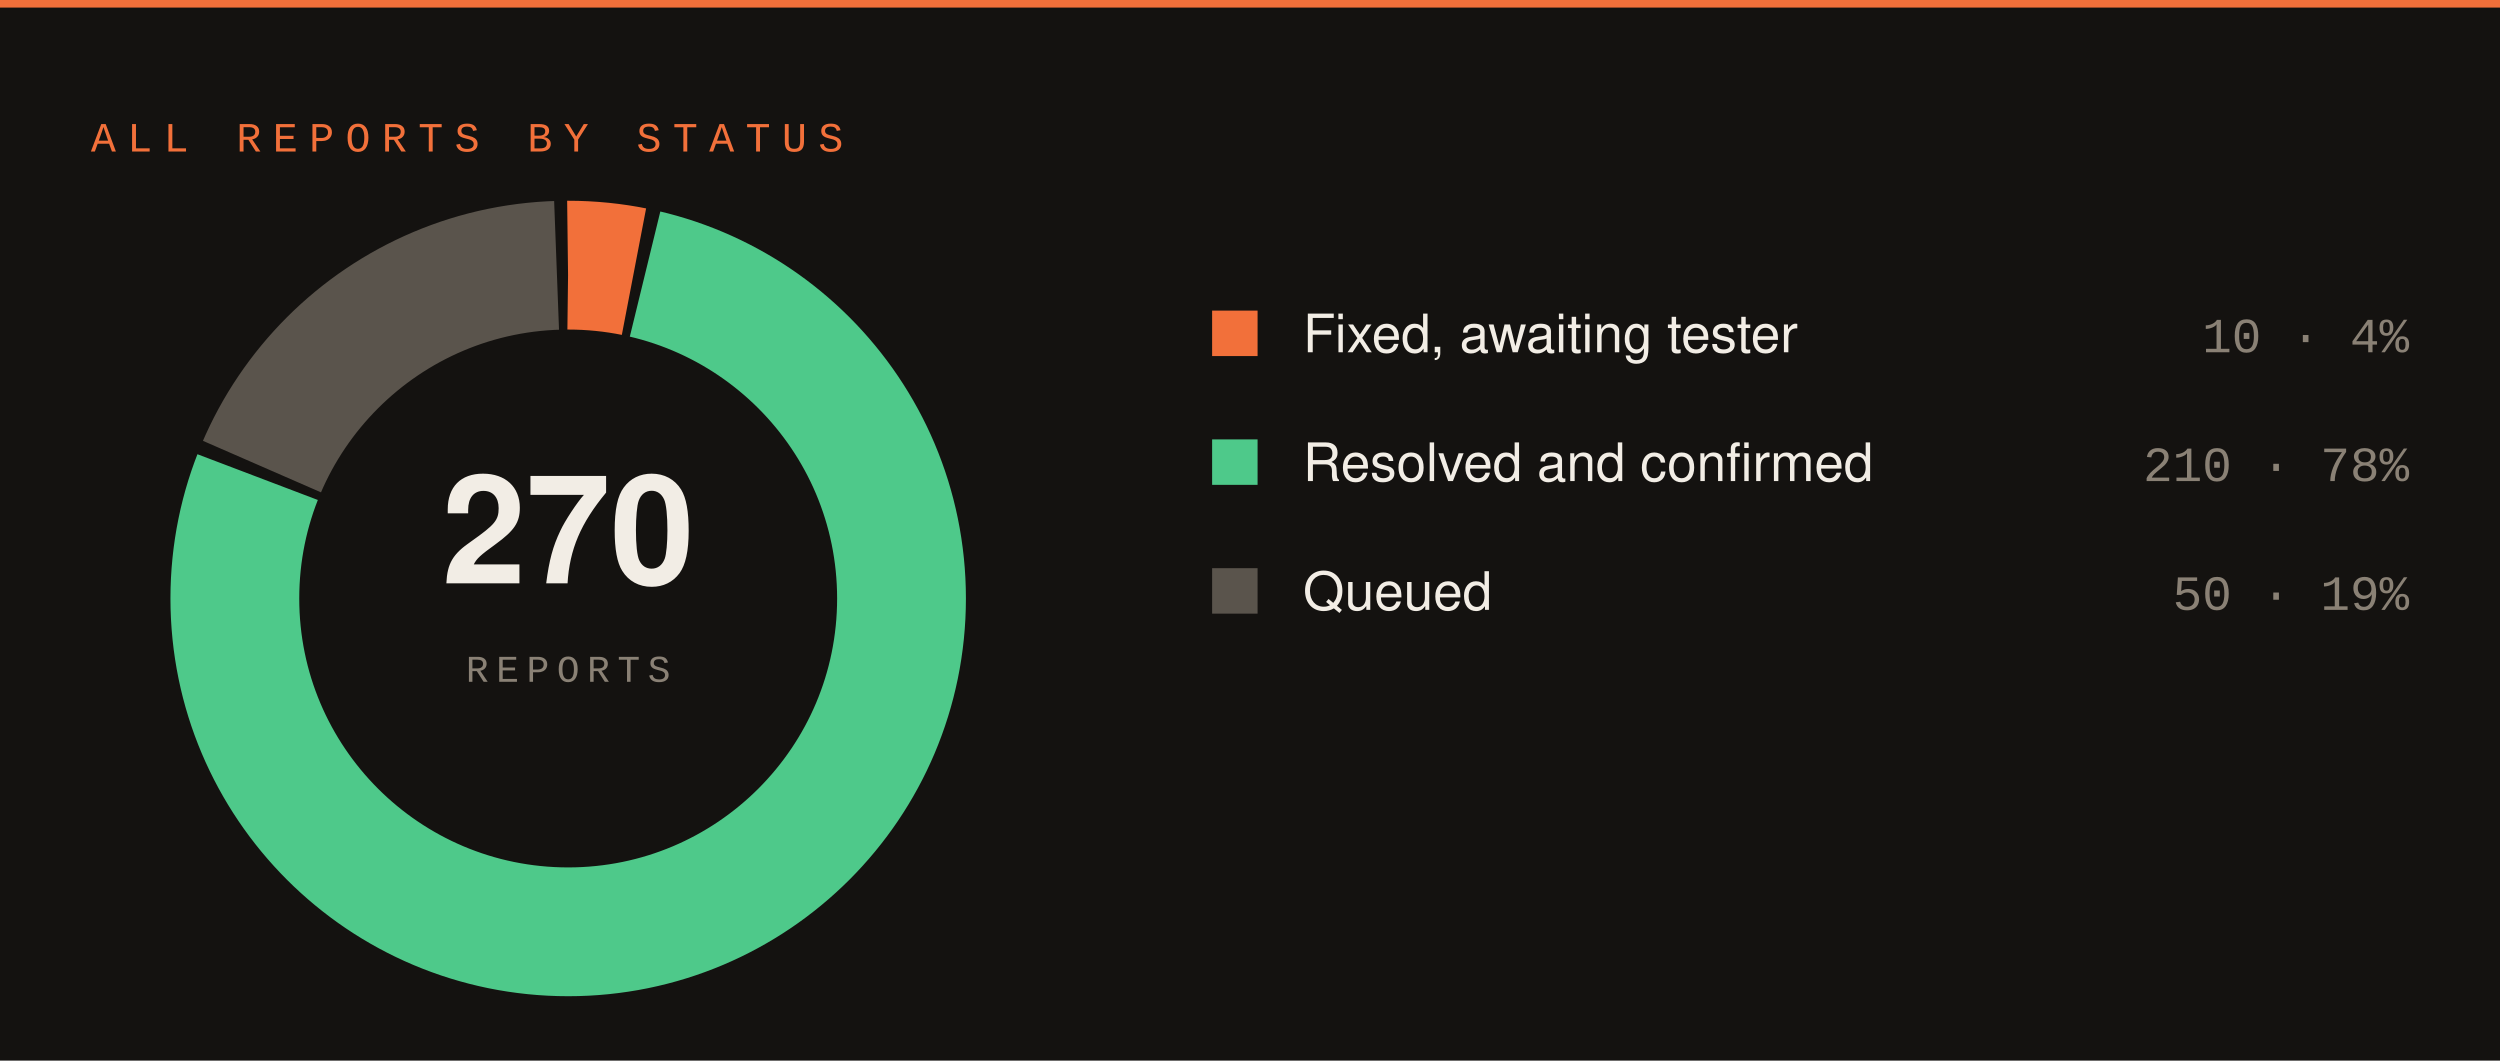
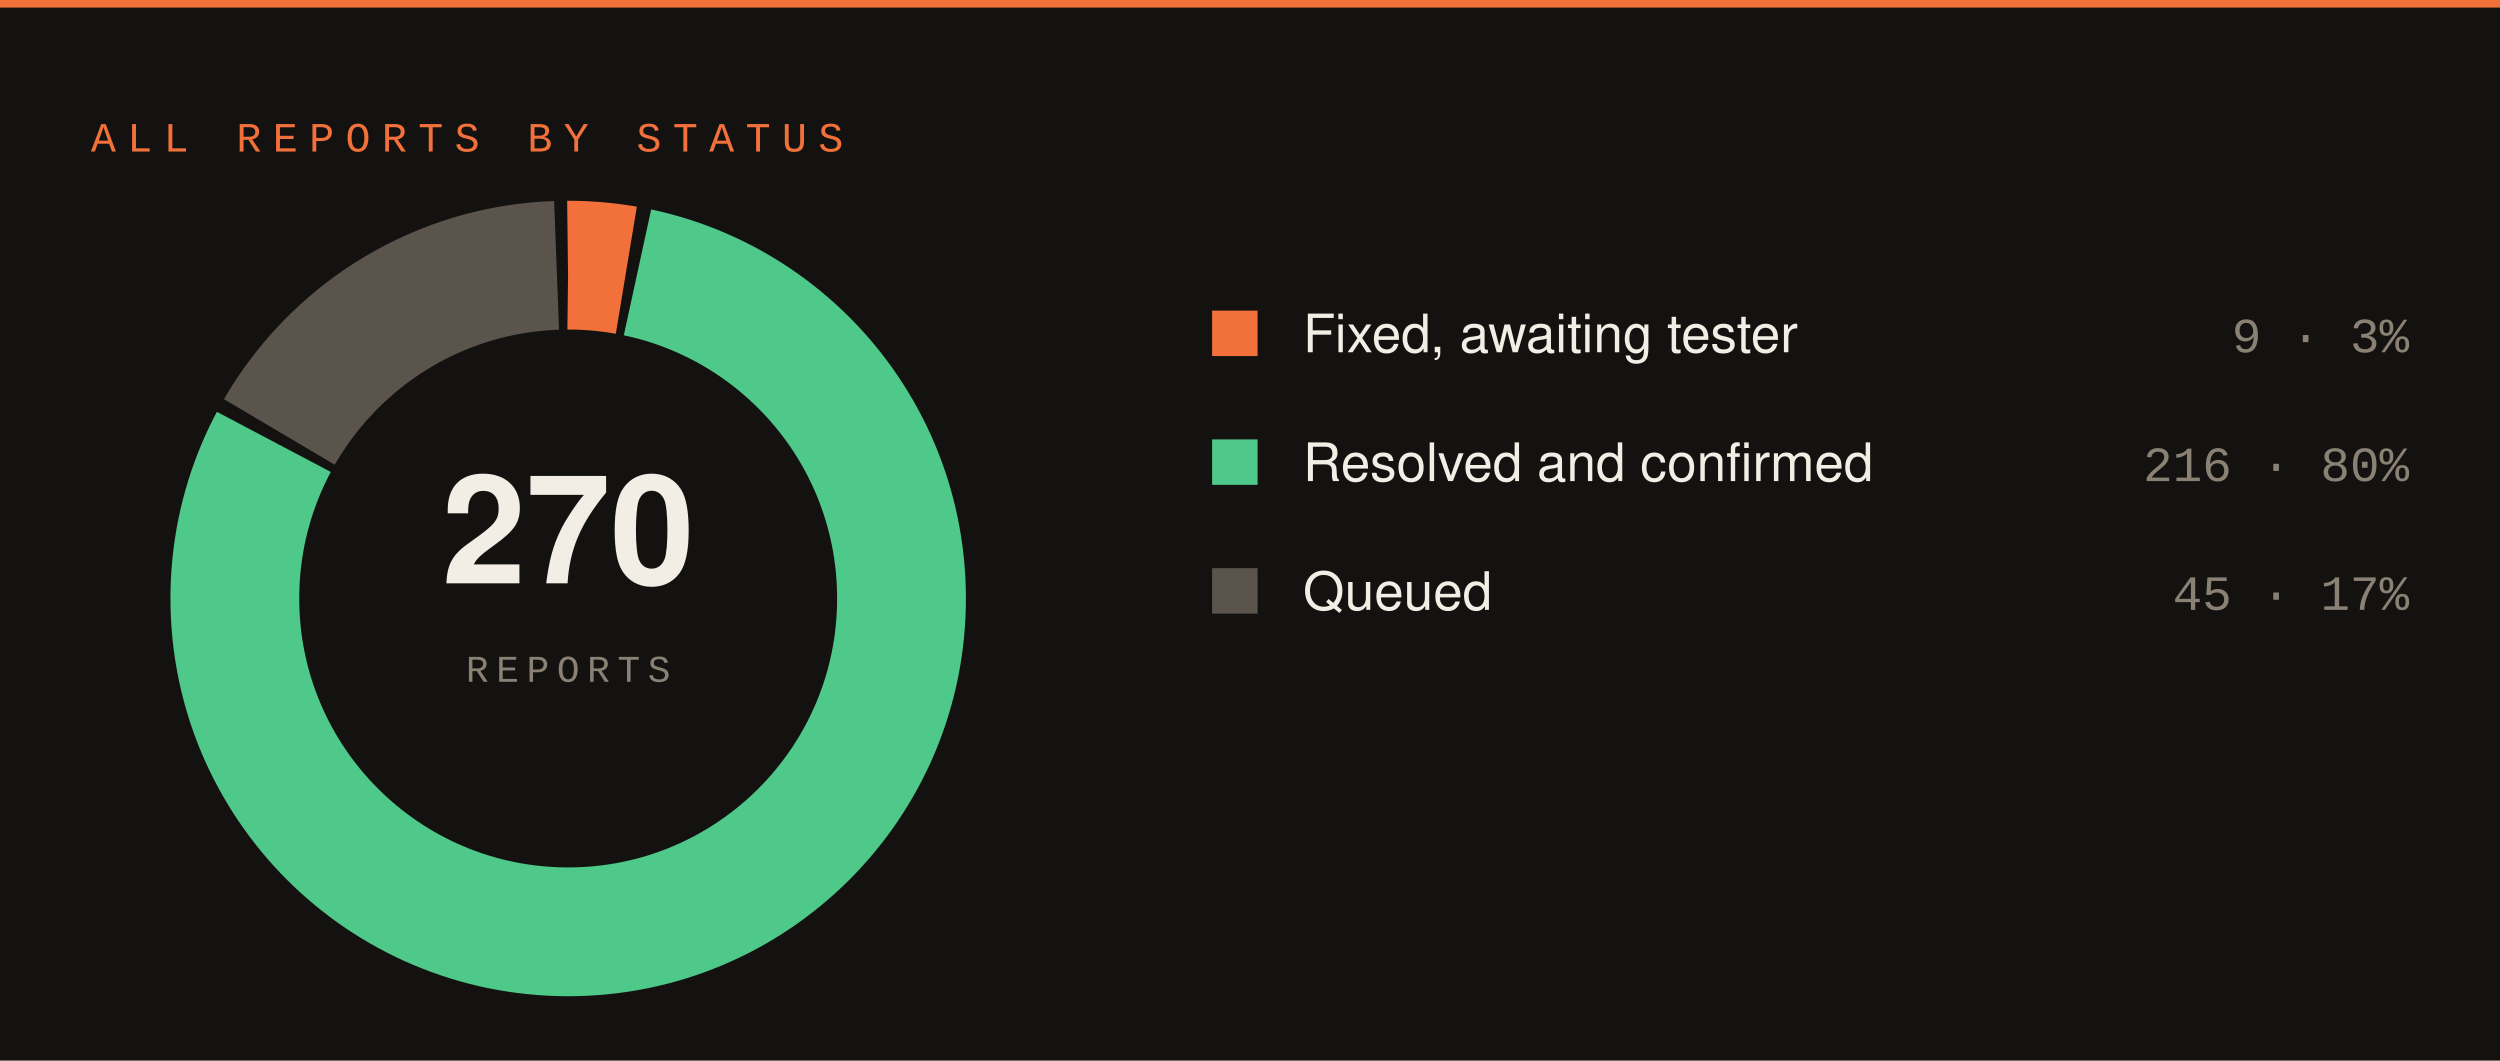
<svg xmlns="http://www.w3.org/2000/svg" width="660" height="280" viewBox="0 0 660 280">
  <rect width="660" height="280" fill="#141210" />
  <rect x="0" y="0" width="660" height="2" fill="#f2703a" />
  <text x="24" y="40" font-family="SFMono-Regular,Consolas,Liberation Mono,monospace" font-size="11" letter-spacing="3" fill="#f2703a">ALL REPORTS BY STATUS</text>
-   <circle cx="150" cy="158" r="88" fill="none" stroke="#f2703a" stroke-width="34" stroke-dasharray="17.48 535.44" stroke-dashoffset="-0.00" transform="rotate(-90 150 158)" />
-   <circle cx="150" cy="158" r="88" fill="none" stroke="#4ec98a" stroke-width="34" stroke-dasharray="427.05 125.87" stroke-dashoffset="-20.48" transform="rotate(-90 150 158)" />
-   <circle cx="150" cy="158" r="88" fill="none" stroke="#5a544c" stroke-width="34" stroke-dasharray="99.39 453.53" stroke-dashoffset="-450.53" transform="rotate(-90 150 158)" />
+   <circle cx="150" cy="158" r="88" fill="none" stroke="#f2703a" stroke-width="34" stroke-dasharray="15.43 537.49" stroke-dashoffset="-0.00" transform="rotate(-90 150 158)" />
+   <circle cx="150" cy="158" r="88" fill="none" stroke="#4ec98a" stroke-width="34" stroke-dasharray="439.34 113.58" stroke-dashoffset="-18.43" transform="rotate(-90 150 158)" />
+   <circle cx="150" cy="158" r="88" fill="none" stroke="#5a544c" stroke-width="34" stroke-dasharray="89.15 463.77" stroke-dashoffset="-460.77" transform="rotate(-90 150 158)" />
  <text x="150" y="154" font-family="-apple-system,Segoe UI,Helvetica,Arial,sans-serif" font-size="40" font-weight="700" fill="#f2ede5" text-anchor="middle">270</text>
  <text x="150" y="180" font-family="SFMono-Regular,Consolas,Liberation Mono,monospace" font-size="10" letter-spacing="2" fill="#8a8175" text-anchor="middle">REPORTS</text>
  <rect x="320" y="82" width="12" height="12" fill="#f2703a" />
  <text x="344" y="93" font-family="-apple-system,Segoe UI,Helvetica,Arial,sans-serif" font-size="14" fill="#f2ede5">Fixed, awaiting tester</text>
-   <text x="636" y="93" font-family="SFMono-Regular,Consolas,Liberation Mono,monospace" font-size="13" fill="#8a8175" text-anchor="end">10 · 4%</text>
+   <text x="636" y="93" font-family="SFMono-Regular,Consolas,Liberation Mono,monospace" font-size="13" fill="#8a8175" text-anchor="end">9 · 3%</text>
  <rect x="320" y="116" width="12" height="12" fill="#4ec98a" />
  <text x="344" y="127" font-family="-apple-system,Segoe UI,Helvetica,Arial,sans-serif" font-size="14" fill="#f2ede5">Resolved and confirmed</text>
-   <text x="636" y="127" font-family="SFMono-Regular,Consolas,Liberation Mono,monospace" font-size="13" fill="#8a8175" text-anchor="end">210 · 78%</text>
+   <text x="636" y="127" font-family="SFMono-Regular,Consolas,Liberation Mono,monospace" font-size="13" fill="#8a8175" text-anchor="end">216 · 80%</text>
  <rect x="320" y="150" width="12" height="12" fill="#5a544c" />
  <text x="344" y="161" font-family="-apple-system,Segoe UI,Helvetica,Arial,sans-serif" font-size="14" fill="#f2ede5">Queued</text>
-   <text x="636" y="161" font-family="SFMono-Regular,Consolas,Liberation Mono,monospace" font-size="13" fill="#8a8175" text-anchor="end">50 · 19%</text>
+   <text x="636" y="161" font-family="SFMono-Regular,Consolas,Liberation Mono,monospace" font-size="13" fill="#8a8175" text-anchor="end">45 · 17%</text>
</svg>
